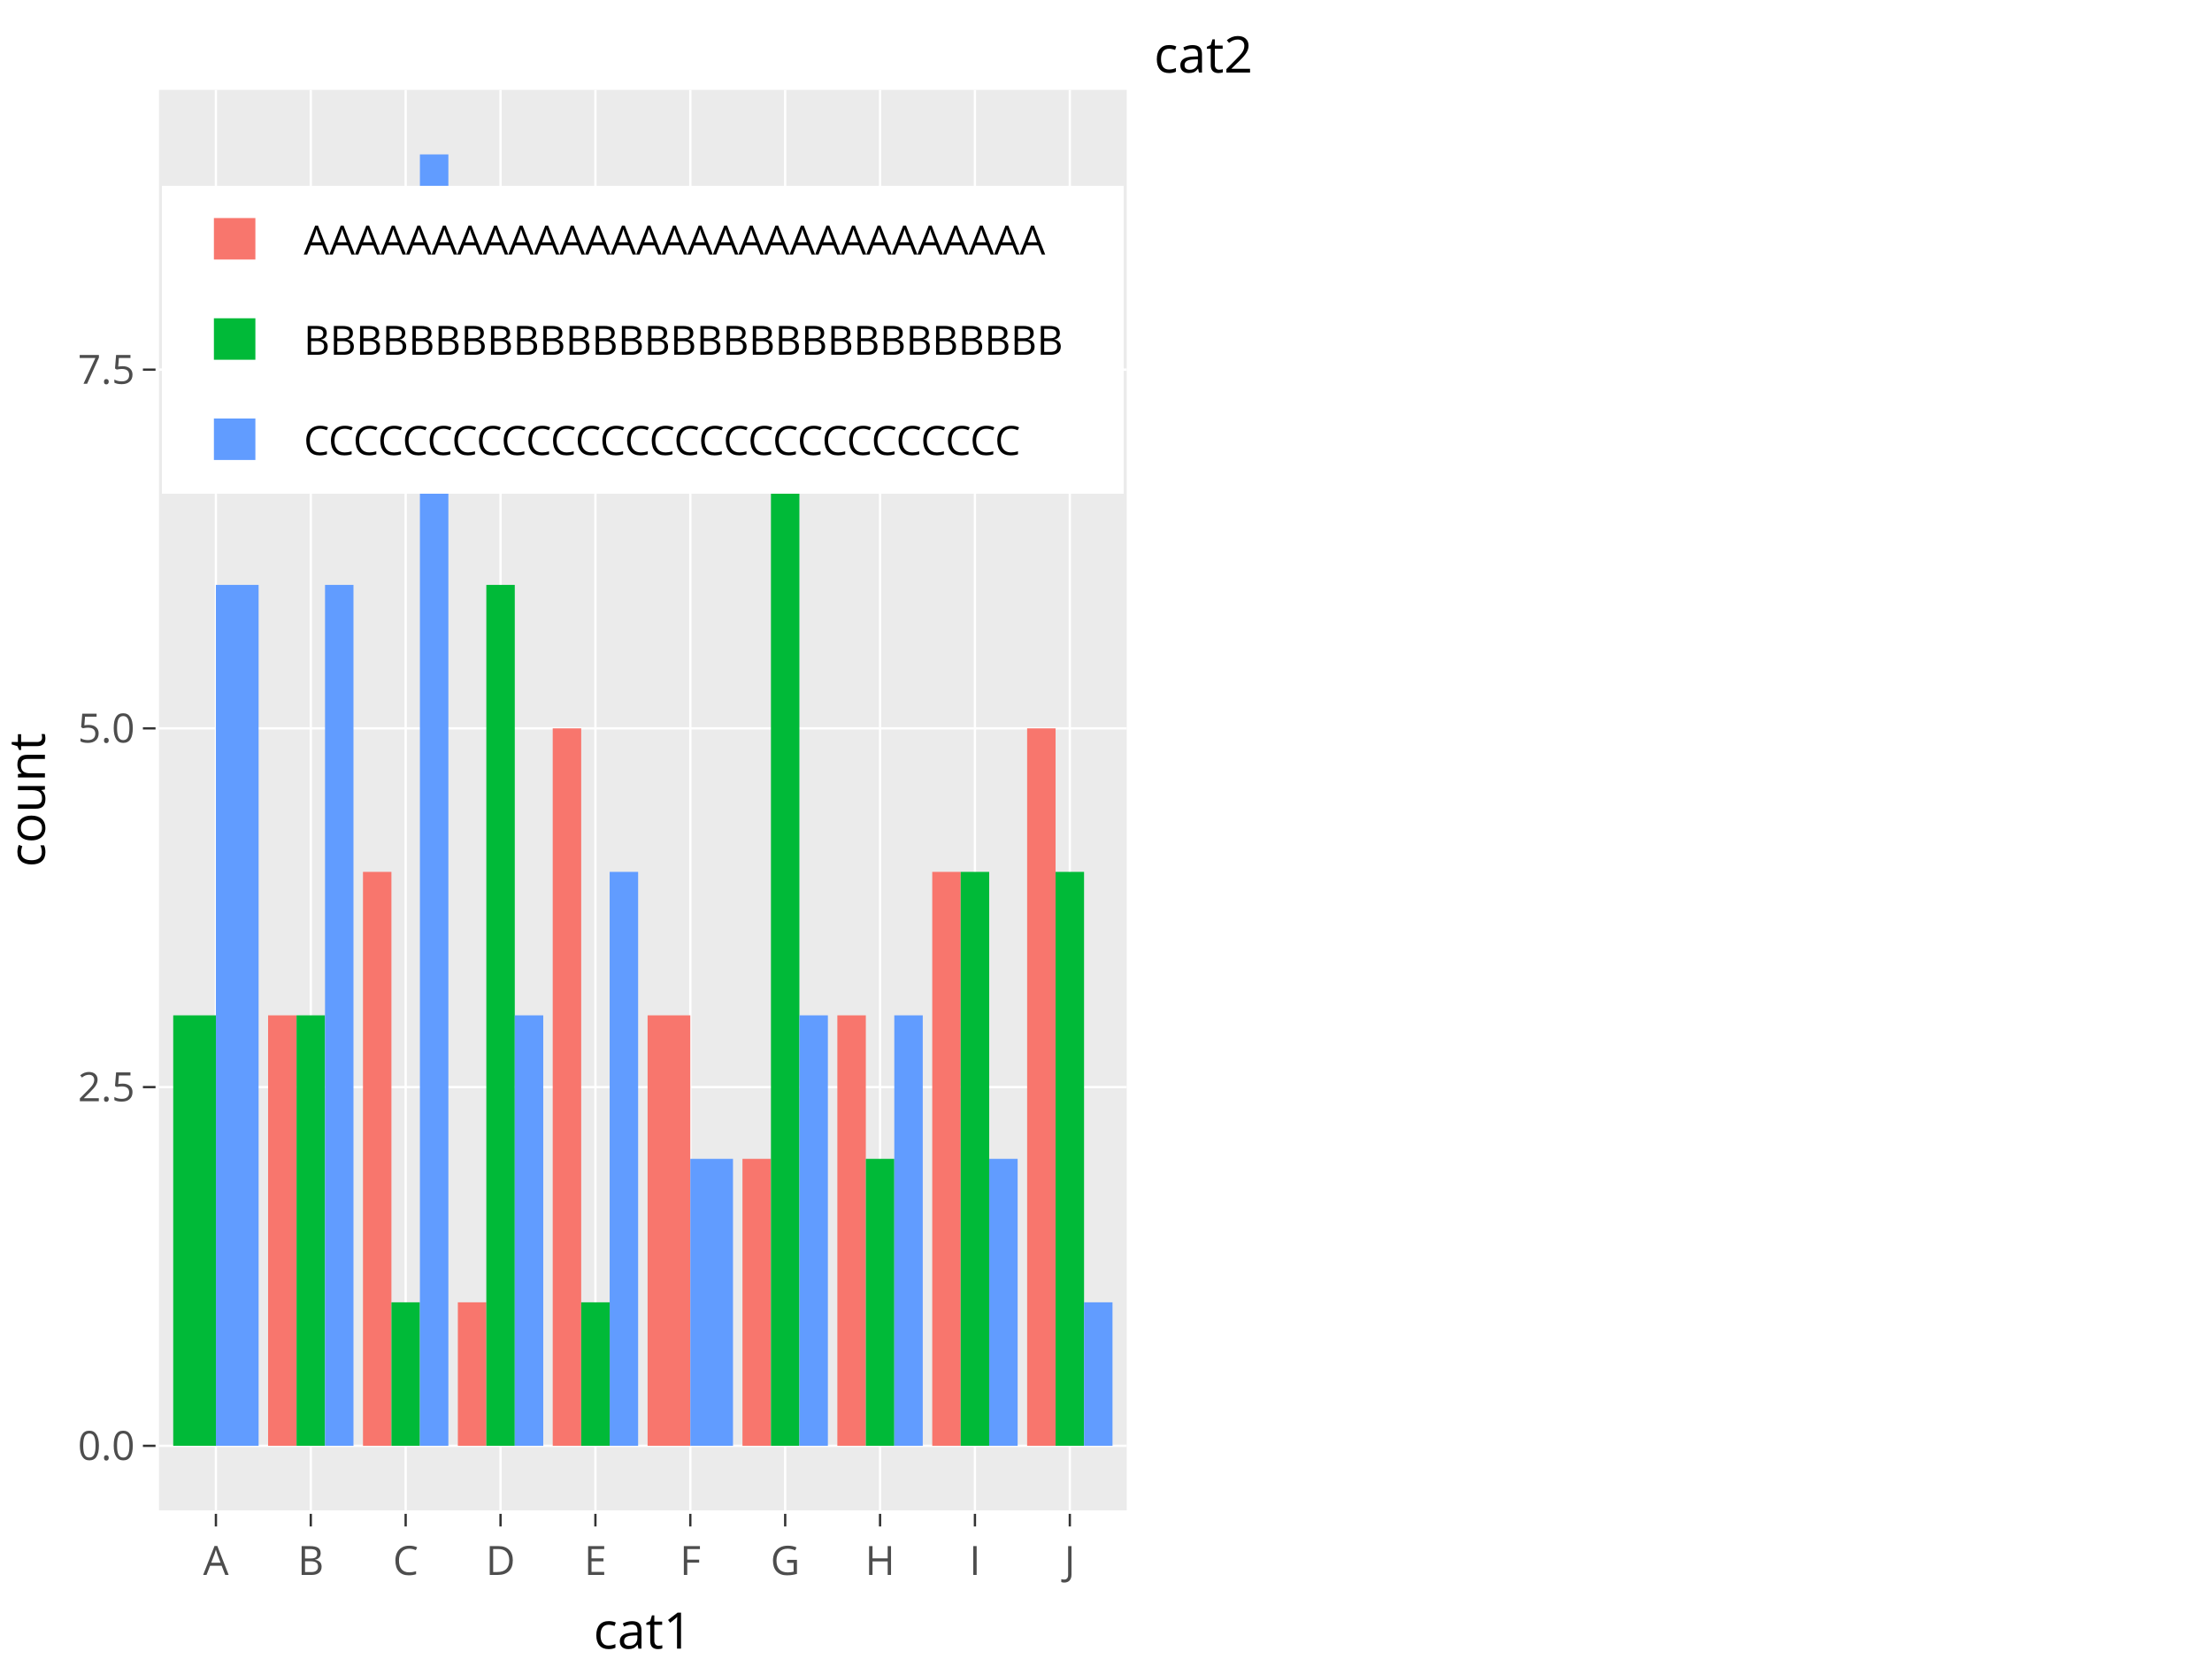
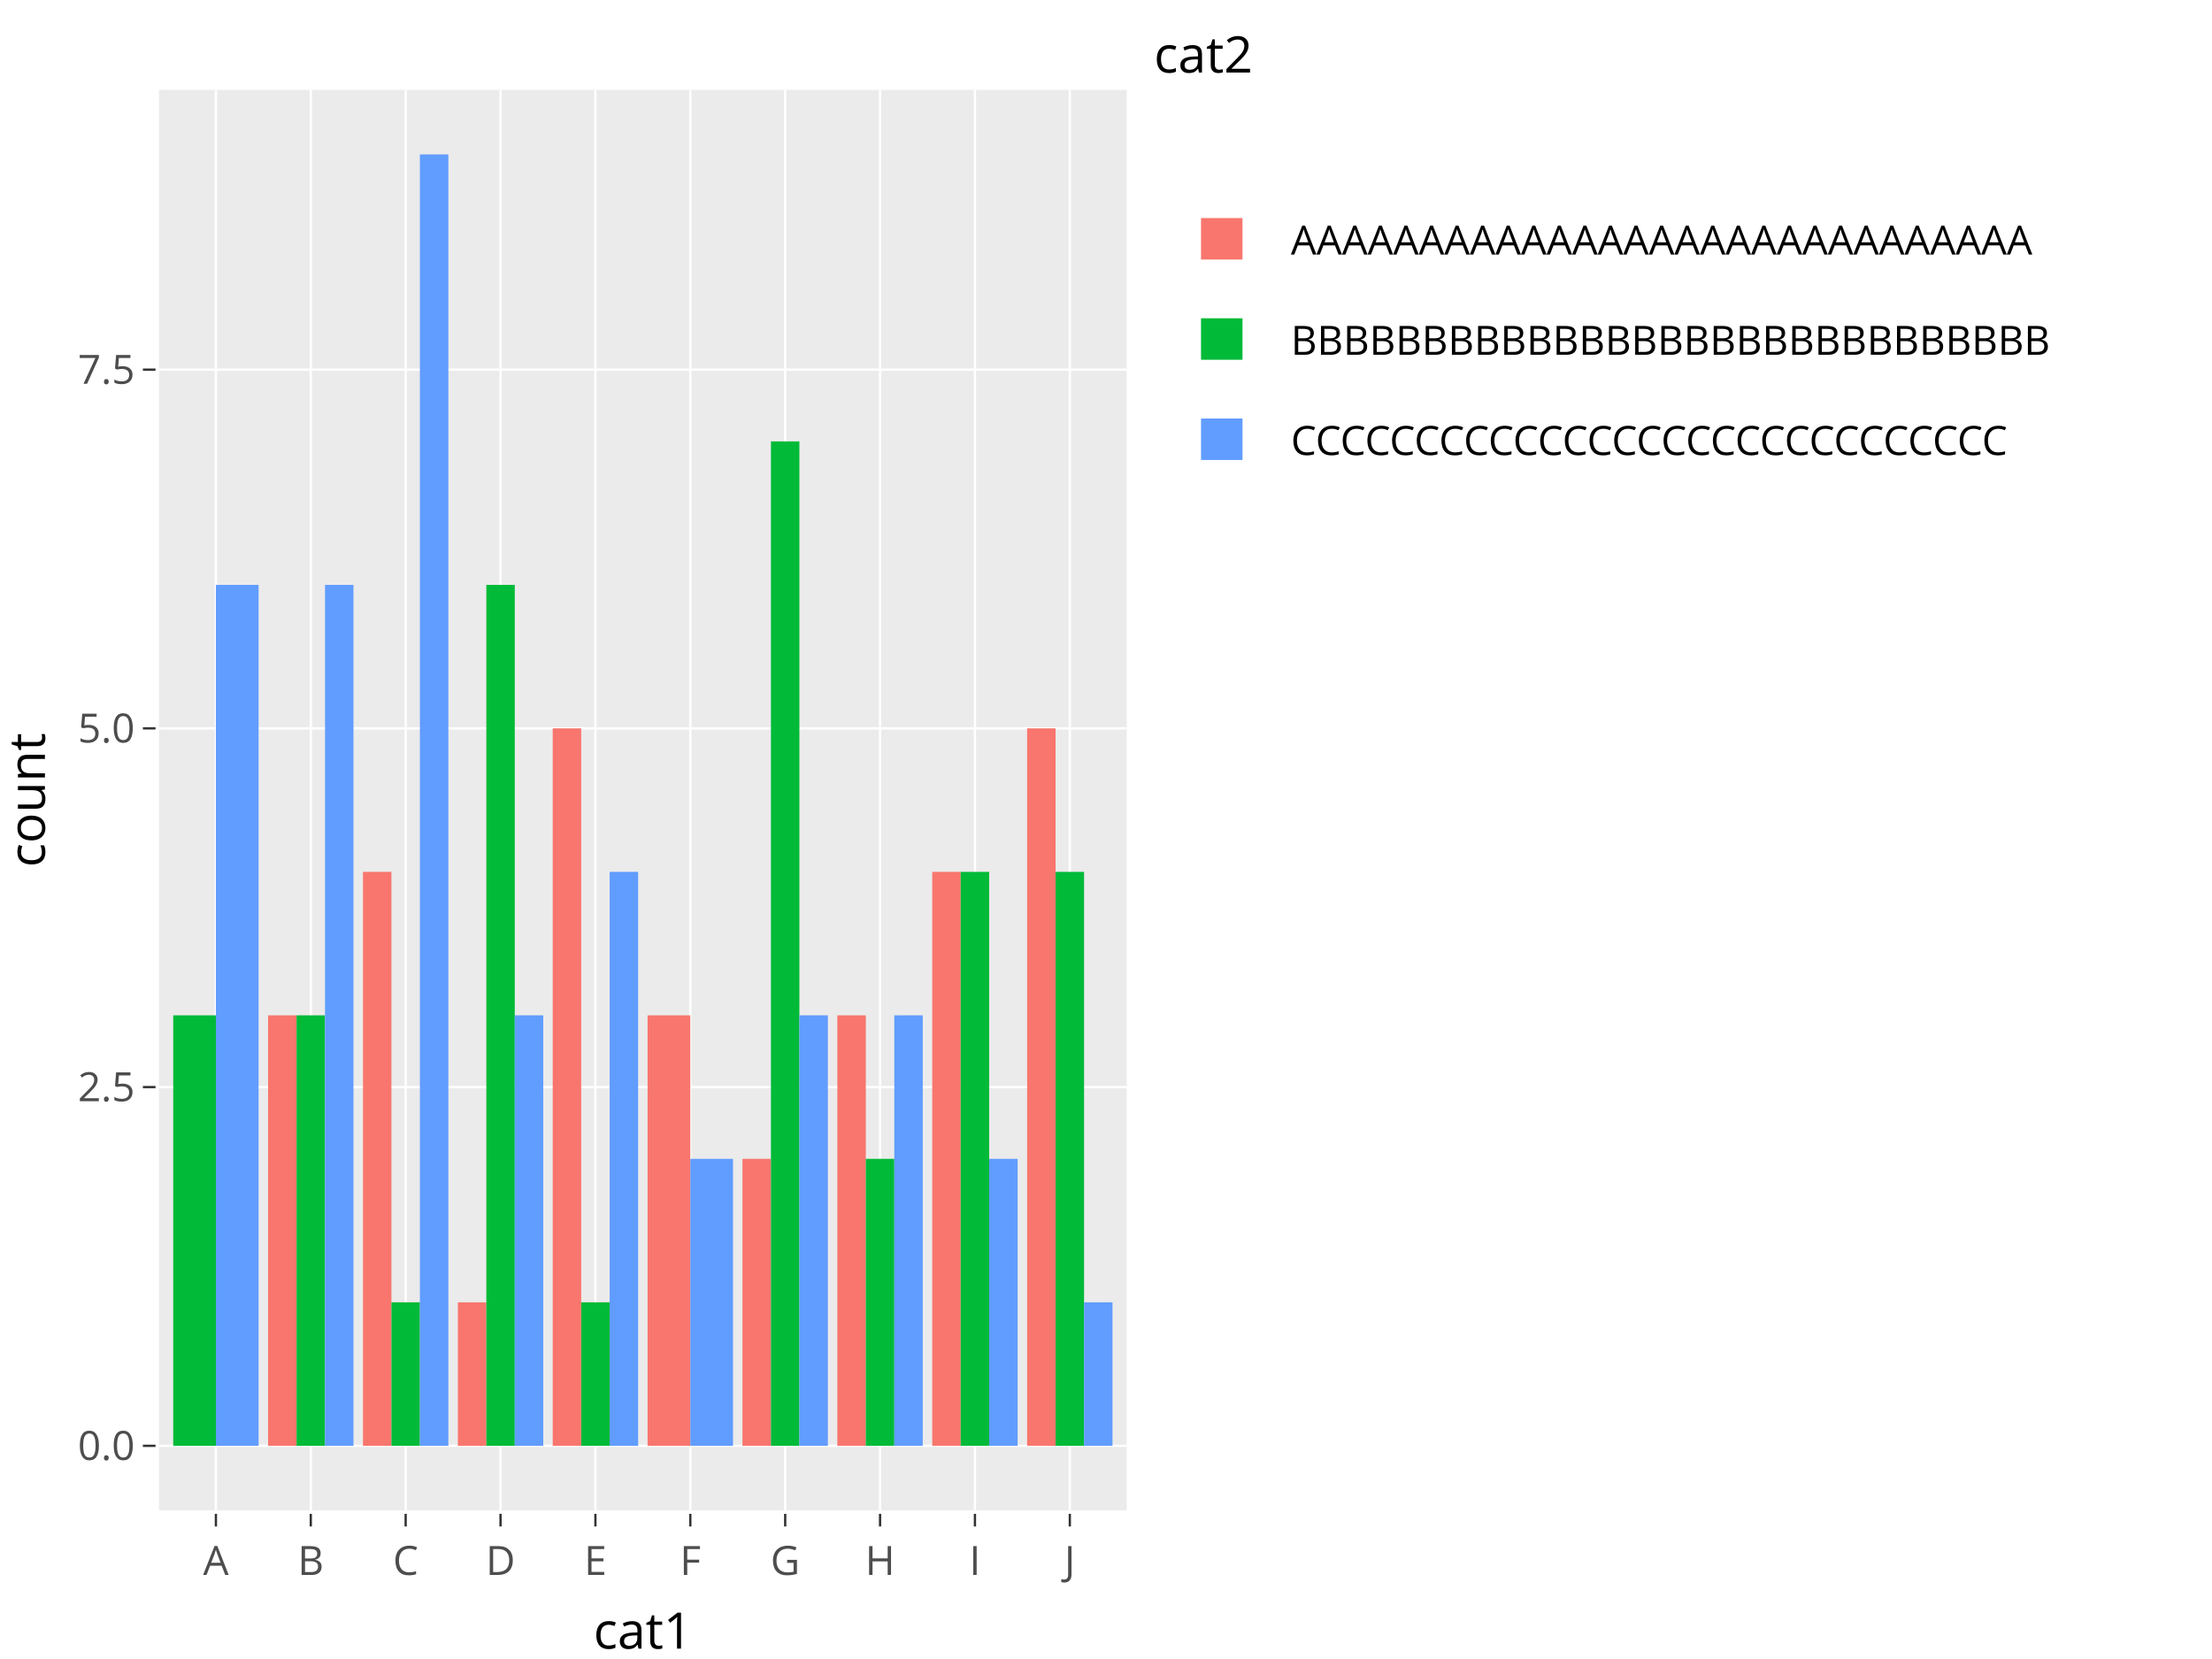
<svg xmlns="http://www.w3.org/2000/svg" class="main-svg" width="640" height="480" viewBox="0 0 640 480">
  <rect x="0" y="0" width="640" height="480" style="fill: rgb(255, 255, 255); fill-opacity: 1;" />
  <defs id="defs-">
    <g class="clips">
      <clipPath id="clipxyplot" class="plotclip">
        <rect width="280" height="411" />
      </clipPath>
      <clipPath class="axesclip" id="clipx">
        <rect x="46" y="0" width="280" height="480" />
      </clipPath>
      <clipPath class="axesclip" id="clipy">
        <rect x="0" y="26" width="640" height="411" />
      </clipPath>
      <clipPath class="axesclip" id="clipxy">
        <rect x="46" y="26" width="280" height="411" />
      </clipPath>
    </g>
    <g class="gradients" />
  </defs>
  <g class="bglayer">
    <rect class="bg" x="46" y="26" width="280" height="411" style="fill: rgb(235, 235, 235); fill-opacity: 1; stroke-width: 0;" />
  </g>
  <g class="layer-below">
    <g class="imagelayer" />
    <g class="shapelayer" />
  </g>
  <g class="cartesianlayer">
    <g class="subplot xy">
      <g class="layer-subplot">
        <g class="shapelayer" />
        <g class="imagelayer" />
      </g>
      <g class="gridlayer">
        <g class="x">
          <path class="xgrid crisp" transform="translate(62.47,0)" d="M0,26v411" style="stroke: rgb(255, 255, 255); stroke-opacity: 1; stroke-width: 0.664px;" />
          <path class="xgrid crisp" transform="translate(89.92,0)" d="M0,26v411" style="stroke: rgb(255, 255, 255); stroke-opacity: 1; stroke-width: 0.664px;" />
          <path class="xgrid crisp" transform="translate(117.37,0)" d="M0,26v411" style="stroke: rgb(255, 255, 255); stroke-opacity: 1; stroke-width: 0.664px;" />
          <path class="xgrid crisp" transform="translate(144.82,0)" d="M0,26v411" style="stroke: rgb(255, 255, 255); stroke-opacity: 1; stroke-width: 0.664px;" />
          <path class="xgrid crisp" transform="translate(172.27,0)" d="M0,26v411" style="stroke: rgb(255, 255, 255); stroke-opacity: 1; stroke-width: 0.664px;" />
          <path class="xgrid crisp" transform="translate(199.73,0)" d="M0,26v411" style="stroke: rgb(255, 255, 255); stroke-opacity: 1; stroke-width: 0.664px;" />
          <path class="xgrid crisp" transform="translate(227.18,0)" d="M0,26v411" style="stroke: rgb(255, 255, 255); stroke-opacity: 1; stroke-width: 0.664px;" />
          <path class="xgrid crisp" transform="translate(254.63,0)" d="M0,26v411" style="stroke: rgb(255, 255, 255); stroke-opacity: 1; stroke-width: 0.664px;" />
          <path class="xgrid crisp" transform="translate(282.08,0)" d="M0,26v411" style="stroke: rgb(255, 255, 255); stroke-opacity: 1; stroke-width: 0.664px;" />
          <path class="xgrid crisp" transform="translate(309.53,0)" d="M0,26v411" style="stroke: rgb(255, 255, 255); stroke-opacity: 1; stroke-width: 0.664px;" />
        </g>
        <g class="y">
          <path class="ygrid crisp" transform="translate(0,418.32)" d="M46,0h280" style="stroke: rgb(255, 255, 255); stroke-opacity: 1; stroke-width: 0.664px;" />
          <path class="ygrid crisp" transform="translate(0,314.53)" d="M46,0h280" style="stroke: rgb(255, 255, 255); stroke-opacity: 1; stroke-width: 0.664px;" />
          <path class="ygrid crisp" transform="translate(0,210.74)" d="M46,0h280" style="stroke: rgb(255, 255, 255); stroke-opacity: 1; stroke-width: 0.664px;" />
          <path class="ygrid crisp" transform="translate(0,106.95)" d="M46,0h280" style="stroke: rgb(255, 255, 255); stroke-opacity: 1; stroke-width: 0.664px;" />
        </g>
      </g>
      <g class="zerolinelayer" />
      <path class="xlines-below" />
      <path class="ylines-below" />
      <g class="overlines-below" />
      <g class="xaxislayer-below" />
      <g class="yaxislayer-below" />
      <g class="overaxes-below" />
      <g class="plot" transform="translate(46, 26)" clip-path="url('#clipxyplot')">
        <g class="barlayer mlayer">
          <g class="trace bars" style="opacity: 1;">
            <g class="points">
              <g class="point">
                <path d="M31.57,392.32V267.77H39.8V392.32Z" style="vector-effect: non-scaling-stroke; opacity: 1; stroke-width: 1.89px; fill: rgb(248, 118, 109); fill-opacity: 1; stroke: rgb(0, 0, 0); stroke-opacity: 0;" />
              </g>
              <g class="point">
                <path d="M59.02,392.32V226.26H67.25V392.32Z" style="vector-effect: non-scaling-stroke; opacity: 1; stroke-width: 1.89px; fill: rgb(248, 118, 109); fill-opacity: 1; stroke: rgb(0, 0, 0); stroke-opacity: 0;" />
              </g>
              <g class="point">
                <path d="M86.47,392.32V350.8H94.71V392.32Z" style="vector-effect: non-scaling-stroke; opacity: 1; stroke-width: 1.89px; fill: rgb(248, 118, 109); fill-opacity: 1; stroke: rgb(0, 0, 0); stroke-opacity: 0;" />
              </g>
              <g class="point">
                <path d="M113.92,392.32V184.74H122.16V392.32Z" style="vector-effect: non-scaling-stroke; opacity: 1; stroke-width: 1.89px; fill: rgb(248, 118, 109); fill-opacity: 1; stroke: rgb(0, 0, 0); stroke-opacity: 0;" />
              </g>
              <g class="point">
                <path d="M141.37,392.32V267.77H153.73V392.32Z" style="vector-effect: non-scaling-stroke; opacity: 1; stroke-width: 1.89px; fill: rgb(248, 118, 109); fill-opacity: 1; stroke: rgb(0, 0, 0); stroke-opacity: 0;" />
              </g>
              <g class="point">
                <path d="M168.82,392.32V309.29H177.06V392.32Z" style="vector-effect: non-scaling-stroke; opacity: 1; stroke-width: 1.89px; fill: rgb(248, 118, 109); fill-opacity: 1; stroke: rgb(0, 0, 0); stroke-opacity: 0;" />
              </g>
              <g class="point">
                <path d="M196.27,392.32V267.77H204.51V392.32Z" style="vector-effect: non-scaling-stroke; opacity: 1; stroke-width: 1.89px; fill: rgb(248, 118, 109); fill-opacity: 1; stroke: rgb(0, 0, 0); stroke-opacity: 0;" />
              </g>
              <g class="point">
                <path d="M223.73,392.32V226.26H231.96V392.32Z" style="vector-effect: non-scaling-stroke; opacity: 1; stroke-width: 1.89px; fill: rgb(248, 118, 109); fill-opacity: 1; stroke: rgb(0, 0, 0); stroke-opacity: 0;" />
              </g>
              <g class="point">
                <path d="M251.18,392.32V184.74H259.41V392.32Z" style="vector-effect: non-scaling-stroke; opacity: 1; stroke-width: 1.89px; fill: rgb(248, 118, 109); fill-opacity: 1; stroke: rgb(0, 0, 0); stroke-opacity: 0;" />
              </g>
            </g>
          </g>
          <g class="trace bars" style="opacity: 1;">
            <g class="points">
              <g class="point">
                <path d="M4.12,392.32V267.77H16.47V392.32Z" style="vector-effect: non-scaling-stroke; opacity: 1; stroke-width: 1.89px; fill: rgb(0, 186, 56); fill-opacity: 1; stroke: rgb(0, 0, 0); stroke-opacity: 0;" />
              </g>
              <g class="point">
                <path d="M39.8,392.32V267.77H48.04V392.32Z" style="vector-effect: non-scaling-stroke; opacity: 1; stroke-width: 1.89px; fill: rgb(0, 186, 56); fill-opacity: 1; stroke: rgb(0, 0, 0); stroke-opacity: 0;" />
              </g>
              <g class="point">
                <path d="M67.25,392.32V350.8H75.49V392.32Z" style="vector-effect: non-scaling-stroke; opacity: 1; stroke-width: 1.89px; fill: rgb(0, 186, 56); fill-opacity: 1; stroke: rgb(0, 0, 0); stroke-opacity: 0;" />
              </g>
              <g class="point">
                <path d="M94.71,392.32V143.23H102.94V392.32Z" style="vector-effect: non-scaling-stroke; opacity: 1; stroke-width: 1.89px; fill: rgb(0, 186, 56); fill-opacity: 1; stroke: rgb(0, 0, 0); stroke-opacity: 0;" />
              </g>
              <g class="point">
                <path d="M122.16,392.32V350.8H130.39V392.32Z" style="vector-effect: non-scaling-stroke; opacity: 1; stroke-width: 1.89px; fill: rgb(0, 186, 56); fill-opacity: 1; stroke: rgb(0, 0, 0); stroke-opacity: 0;" />
              </g>
              <g class="point">
                <path d="M177.06,392.32V101.71H185.29V392.32Z" style="vector-effect: non-scaling-stroke; opacity: 1; stroke-width: 1.89px; fill: rgb(0, 186, 56); fill-opacity: 1; stroke: rgb(0, 0, 0); stroke-opacity: 0;" />
              </g>
              <g class="point">
                <path d="M204.51,392.32V309.29H212.75V392.32Z" style="vector-effect: non-scaling-stroke; opacity: 1; stroke-width: 1.89px; fill: rgb(0, 186, 56); fill-opacity: 1; stroke: rgb(0, 0, 0); stroke-opacity: 0;" />
              </g>
              <g class="point">
                <path d="M231.96,392.32V226.26H240.2V392.32Z" style="vector-effect: non-scaling-stroke; opacity: 1; stroke-width: 1.89px; fill: rgb(0, 186, 56); fill-opacity: 1; stroke: rgb(0, 0, 0); stroke-opacity: 0;" />
              </g>
              <g class="point">
                <path d="M259.41,392.32V226.26H267.65V392.32Z" style="vector-effect: non-scaling-stroke; opacity: 1; stroke-width: 1.89px; fill: rgb(0, 186, 56); fill-opacity: 1; stroke: rgb(0, 0, 0); stroke-opacity: 0;" />
              </g>
            </g>
          </g>
          <g class="trace bars" style="opacity: 1;">
            <g class="points">
              <g class="point">
                <path d="M16.47,392.32V143.23H28.82V392.32Z" style="vector-effect: non-scaling-stroke; opacity: 1; stroke-width: 1.89px; fill: rgb(97, 156, 255); fill-opacity: 1; stroke: rgb(0, 0, 0); stroke-opacity: 0;" />
              </g>
              <g class="point">
                <path d="M48.04,392.32V143.23H56.27V392.32Z" style="vector-effect: non-scaling-stroke; opacity: 1; stroke-width: 1.89px; fill: rgb(97, 156, 255); fill-opacity: 1; stroke: rgb(0, 0, 0); stroke-opacity: 0;" />
              </g>
              <g class="point">
                <path d="M75.49,392.32V18.68H83.73V392.32Z" style="vector-effect: non-scaling-stroke; opacity: 1; stroke-width: 1.89px; fill: rgb(97, 156, 255); fill-opacity: 1; stroke: rgb(0, 0, 0); stroke-opacity: 0;" />
              </g>
              <g class="point">
                <path d="M102.94,392.32V267.77H111.18V392.32Z" style="vector-effect: non-scaling-stroke; opacity: 1; stroke-width: 1.89px; fill: rgb(97, 156, 255); fill-opacity: 1; stroke: rgb(0, 0, 0); stroke-opacity: 0;" />
              </g>
              <g class="point">
                <path d="M130.39,392.32V226.26H138.63V392.32Z" style="vector-effect: non-scaling-stroke; opacity: 1; stroke-width: 1.89px; fill: rgb(97, 156, 255); fill-opacity: 1; stroke: rgb(0, 0, 0); stroke-opacity: 0;" />
              </g>
              <g class="point">
                <path d="M153.73,392.32V309.29H166.08V392.32Z" style="vector-effect: non-scaling-stroke; opacity: 1; stroke-width: 1.89px; fill: rgb(97, 156, 255); fill-opacity: 1; stroke: rgb(0, 0, 0); stroke-opacity: 0;" />
              </g>
              <g class="point">
                <path d="M185.29,392.32V267.77H193.53V392.32Z" style="vector-effect: non-scaling-stroke; opacity: 1; stroke-width: 1.89px; fill: rgb(97, 156, 255); fill-opacity: 1; stroke: rgb(0, 0, 0); stroke-opacity: 0;" />
              </g>
              <g class="point">
                <path d="M212.75,392.32V267.77H220.98V392.32Z" style="vector-effect: non-scaling-stroke; opacity: 1; stroke-width: 1.89px; fill: rgb(97, 156, 255); fill-opacity: 1; stroke: rgb(0, 0, 0); stroke-opacity: 0;" />
              </g>
              <g class="point">
                <path d="M240.2,392.32V309.29H248.43V392.32Z" style="vector-effect: non-scaling-stroke; opacity: 1; stroke-width: 1.89px; fill: rgb(97, 156, 255); fill-opacity: 1; stroke: rgb(0, 0, 0); stroke-opacity: 0;" />
              </g>
              <g class="point">
                <path d="M267.65,392.32V350.8H275.88V392.32Z" style="vector-effect: non-scaling-stroke; opacity: 1; stroke-width: 1.89px; fill: rgb(97, 156, 255); fill-opacity: 1; stroke: rgb(0, 0, 0); stroke-opacity: 0;" />
              </g>
            </g>
          </g>
        </g>
      </g>
      <g class="overplot" />
      <path class="xlines-above crisp" d="" style="fill: none; stroke-width: 1px; stroke: rgb(0, 0, 0); stroke-opacity: 0;" />
      <path class="ylines-above crisp" d="" style="fill: none; stroke-width: 1px; stroke: rgb(0, 0, 0); stroke-opacity: 0;" />
      <g class="overlines-above" />
      <g class="xaxislayer-above">
        <path class="xtick ticks crisp" d="M0,438v3.653" transform="translate(62.47,0)" style="stroke: rgb(51, 51, 51); stroke-opacity: 1; stroke-width: 0.664px;" />
        <path class="xtick ticks crisp" d="M0,438v3.653" transform="translate(89.92,0)" style="stroke: rgb(51, 51, 51); stroke-opacity: 1; stroke-width: 0.664px;" />
        <path class="xtick ticks crisp" d="M0,438v3.653" transform="translate(117.37,0)" style="stroke: rgb(51, 51, 51); stroke-opacity: 1; stroke-width: 0.664px;" />
        <path class="xtick ticks crisp" d="M0,438v3.653" transform="translate(144.82,0)" style="stroke: rgb(51, 51, 51); stroke-opacity: 1; stroke-width: 0.664px;" />
        <path class="xtick ticks crisp" d="M0,438v3.653" transform="translate(172.27,0)" style="stroke: rgb(51, 51, 51); stroke-opacity: 1; stroke-width: 0.664px;" />
        <path class="xtick ticks crisp" d="M0,438v3.653" transform="translate(199.73,0)" style="stroke: rgb(51, 51, 51); stroke-opacity: 1; stroke-width: 0.664px;" />
        <path class="xtick ticks crisp" d="M0,438v3.653" transform="translate(227.18,0)" style="stroke: rgb(51, 51, 51); stroke-opacity: 1; stroke-width: 0.664px;" />
        <path class="xtick ticks crisp" d="M0,438v3.653" transform="translate(254.63,0)" style="stroke: rgb(51, 51, 51); stroke-opacity: 1; stroke-width: 0.664px;" />
        <path class="xtick ticks crisp" d="M0,438v3.653" transform="translate(282.08,0)" style="stroke: rgb(51, 51, 51); stroke-opacity: 1; stroke-width: 0.664px;" />
        <path class="xtick ticks crisp" d="M0,438v3.653" transform="translate(309.53,0)" style="stroke: rgb(51, 51, 51); stroke-opacity: 1; stroke-width: 0.664px;" />
        <g class="xtick">
          <text text-anchor="middle" x="0" y="455.68" transform="translate(62.47,0)" style="font-family: 'Open Sans', verdana, arial, sans-serif; font-size: 11.69px; fill: rgb(77, 77, 77); fill-opacity: 1; white-space: pre;">A</text>
        </g>
        <g class="xtick">
          <text text-anchor="middle" x="0" y="455.68" transform="translate(89.92,0)" style="font-family: 'Open Sans', verdana, arial, sans-serif; font-size: 11.69px; fill: rgb(77, 77, 77); fill-opacity: 1; white-space: pre;">B</text>
        </g>
        <g class="xtick">
          <text text-anchor="middle" x="0" y="455.68" transform="translate(117.37,0)" style="font-family: 'Open Sans', verdana, arial, sans-serif; font-size: 11.69px; fill: rgb(77, 77, 77); fill-opacity: 1; white-space: pre;">C</text>
        </g>
        <g class="xtick">
          <text text-anchor="middle" x="0" y="455.68" transform="translate(144.82,0)" style="font-family: 'Open Sans', verdana, arial, sans-serif; font-size: 11.69px; fill: rgb(77, 77, 77); fill-opacity: 1; white-space: pre;">D</text>
        </g>
        <g class="xtick">
          <text text-anchor="middle" x="0" y="455.68" transform="translate(172.27,0)" style="font-family: 'Open Sans', verdana, arial, sans-serif; font-size: 11.69px; fill: rgb(77, 77, 77); fill-opacity: 1; white-space: pre;">E</text>
        </g>
        <g class="xtick">
          <text text-anchor="middle" x="0" y="455.68" transform="translate(199.73,0)" style="font-family: 'Open Sans', verdana, arial, sans-serif; font-size: 11.69px; fill: rgb(77, 77, 77); fill-opacity: 1; white-space: pre;">F</text>
        </g>
        <g class="xtick">
          <text text-anchor="middle" x="0" y="455.68" transform="translate(227.18,0)" style="font-family: 'Open Sans', verdana, arial, sans-serif; font-size: 11.69px; fill: rgb(77, 77, 77); fill-opacity: 1; white-space: pre;">G</text>
        </g>
        <g class="xtick">
          <text text-anchor="middle" x="0" y="455.68" transform="translate(254.63,0)" style="font-family: 'Open Sans', verdana, arial, sans-serif; font-size: 11.69px; fill: rgb(77, 77, 77); fill-opacity: 1; white-space: pre;">H</text>
        </g>
        <g class="xtick">
          <text text-anchor="middle" x="0" y="455.68" transform="translate(282.08,0)" style="font-family: 'Open Sans', verdana, arial, sans-serif; font-size: 11.69px; fill: rgb(77, 77, 77); fill-opacity: 1; white-space: pre;">I</text>
        </g>
        <g class="xtick">
          <text text-anchor="middle" x="0" y="455.68" transform="translate(309.53,0)" style="font-family: 'Open Sans', verdana, arial, sans-serif; font-size: 11.69px; fill: rgb(77, 77, 77); fill-opacity: 1; white-space: pre;">J</text>
        </g>
      </g>
      <g class="yaxislayer-above">
        <path class="ytick ticks crisp" d="M45,0h-3.653" transform="translate(0,418.32)" style="stroke: rgb(51, 51, 51); stroke-opacity: 1; stroke-width: 0.664px;" />
        <path class="ytick ticks crisp" d="M45,0h-3.653" transform="translate(0,314.53)" style="stroke: rgb(51, 51, 51); stroke-opacity: 1; stroke-width: 0.664px;" />
        <path class="ytick ticks crisp" d="M45,0h-3.653" transform="translate(0,210.74)" style="stroke: rgb(51, 51, 51); stroke-opacity: 1; stroke-width: 0.664px;" />
        <path class="ytick ticks crisp" d="M45,0h-3.653" transform="translate(0,106.95)" style="stroke: rgb(51, 51, 51); stroke-opacity: 1; stroke-width: 0.664px;" />
        <g class="ytick">
          <text text-anchor="end" x="39.009" y="4.091" transform="translate(0,418.32)" style="font-family: 'Open Sans', verdana, arial, sans-serif; font-size: 11.69px; fill: rgb(77, 77, 77); fill-opacity: 1; white-space: pre;">0.0</text>
        </g>
        <g class="ytick">
          <text text-anchor="end" x="39.009" y="4.091" transform="translate(0,314.53)" style="font-family: 'Open Sans', verdana, arial, sans-serif; font-size: 11.69px; fill: rgb(77, 77, 77); fill-opacity: 1; white-space: pre;">2.5</text>
        </g>
        <g class="ytick">
          <text text-anchor="end" x="39.009" y="4.091" transform="translate(0,210.74)" style="font-family: 'Open Sans', verdana, arial, sans-serif; font-size: 11.69px; fill: rgb(77, 77, 77); fill-opacity: 1; white-space: pre;">5.0</text>
        </g>
        <g class="ytick">
          <text text-anchor="end" x="39.009" y="4.091" transform="translate(0,106.95)" style="font-family: 'Open Sans', verdana, arial, sans-serif; font-size: 11.69px; fill: rgb(77, 77, 77); fill-opacity: 1; white-space: pre;">7.5</text>
        </g>
      </g>
      <g class="overaxes-above" />
    </g>
  </g>
  <g class="polarlayer" />
  <g class="ternarylayer" />
  <g class="geolayer" />
  <g class="funnelarealayer" />
  <g class="pielayer" />
+   <g class="treemaplayer" />
  <g class="sunburstlayer" />
  <g class="glimages" />
  <defs id="topdefs-">
    <g class="clips" />
    <clipPath id="legend">
-       <rect width="276.22" height="87.22" x="1.89" y="1.89" />
+       <rect width="297.22" height="87.22" x="1.89" y="1.89" />
    </clipPath>
  </defs>
  <g class="layer-above">
    <g class="imagelayer" />
    <g class="shapelayer">
      <path data-index="0" fill-rule="evenodd" d="M46,437H326V26H46Z" style="opacity: 1; stroke: rgb(0, 0, 0); stroke-opacity: 0; fill: rgb(0, 0, 0); fill-opacity: 0; stroke-width: 0px;" />
    </g>
  </g>
  <g class="infolayer">
-     <g class="legend" pointer-events="all" transform="translate(46, 52.69882)">
-       <rect class="bg" shape-rendering="crispEdges" style="stroke: rgb(0, 0, 0); stroke-opacity: 0; fill: rgb(255, 255, 255); fill-opacity: 1; stroke-width: 1.89px;" width="278.11" height="89.11" x="0.945" y="0.945" />
+     <g class="legend" pointer-events="all" transform="translate(331.6, 52.69882)">
+       <rect class="bg" shape-rendering="crispEdges" style="stroke: rgb(0, 0, 0); stroke-opacity: 0; fill: rgb(255, 255, 255); fill-opacity: 1; stroke-width: 1.89px;" width="299.11" height="89.11" x="0.945" y="0.945" />
      <g class="scrollbox" transform="translate(0, 0)" clip-path="url('#legend')">
        <g class="groups" transform="translate(0, 0)">
          <g class="traces" transform="translate(1.889764, 16.38976)" style="opacity: 1;">
            <text class="legendtext user-select-none" text-anchor="start" x="40" y="4.559" style="font-family: 'Open Sans', verdana, arial, sans-serif; font-size: 11.69px; fill: rgb(0, 0, 0); fill-opacity: 1; white-space: pre;">AAAAAAAAAAAAAAAAAAAAAAAAAAAAA</text>
            <g class="layers" style="opacity: 1;">
              <g class="legendfill" />
              <g class="legendlines" />
              <g class="legendsymbols">
                <g class="legendpoints">
                  <path class="legendundefined" d="M6,6H-6V-6H6Z" transform="translate(20,0)" style="stroke-width: 1.89px; fill: rgb(248, 118, 109); fill-opacity: 1; stroke: rgb(0, 0, 0); stroke-opacity: 0;" />
                </g>
              </g>
            </g>
-             <rect class="legendtoggle" pointer-events="all" x="0" y="-9.5" width="341" height="19" style="cursor: pointer; fill: rgb(0, 0, 0); fill-opacity: 0;" />
+             <rect class="legendtoggle" pointer-events="all" x="0" y="-9.5" width="291.641" height="19" style="cursor: pointer; fill: rgb(0, 0, 0); fill-opacity: 0;" />
          </g>
        </g>
        <g class="groups" transform="translate(0, 10)">
          <g class="traces" transform="translate(1.889764, 35.38976)" style="opacity: 1;">
            <text class="legendtext user-select-none" text-anchor="start" x="40" y="4.559" style="font-family: 'Open Sans', verdana, arial, sans-serif; font-size: 11.69px; fill: rgb(0, 0, 0); fill-opacity: 1; white-space: pre;">BBBBBBBBBBBBBBBBBBBBBBBBBBBBB</text>
            <g class="layers" style="opacity: 1;">
              <g class="legendfill" />
              <g class="legendlines" />
              <g class="legendsymbols">
                <g class="legendpoints">
                  <path class="legendundefined" d="M6,6H-6V-6H6Z" transform="translate(20,0)" style="stroke-width: 1.89px; fill: rgb(0, 186, 56); fill-opacity: 1; stroke: rgb(0, 0, 0); stroke-opacity: 0;" />
                </g>
              </g>
            </g>
-             <rect class="legendtoggle" pointer-events="all" x="0" y="-9.5" width="341" height="19" style="cursor: pointer; fill: rgb(0, 0, 0); fill-opacity: 0;" />
+             <rect class="legendtoggle" pointer-events="all" x="0" y="-9.5" width="291.641" height="19" style="cursor: pointer; fill: rgb(0, 0, 0); fill-opacity: 0;" />
          </g>
        </g>
        <g class="groups" transform="translate(0, 20)">
          <g class="traces" transform="translate(1.889764, 54.38976)" style="opacity: 1;">
            <text class="legendtext user-select-none" text-anchor="start" x="40" y="4.559" style="font-family: 'Open Sans', verdana, arial, sans-serif; font-size: 11.69px; fill: rgb(0, 0, 0); fill-opacity: 1; white-space: pre;">CCCCCCCCCCCCCCCCCCCCCCCCCCCCC</text>
            <g class="layers" style="opacity: 1;">
              <g class="legendfill" />
              <g class="legendlines" />
              <g class="legendsymbols">
                <g class="legendpoints">
                  <path class="legendundefined" d="M6,6H-6V-6H6Z" transform="translate(20,0)" style="stroke-width: 1.89px; fill: rgb(97, 156, 255); fill-opacity: 1; stroke: rgb(0, 0, 0); stroke-opacity: 0;" />
                </g>
              </g>
            </g>
-             <rect class="legendtoggle" pointer-events="all" x="0" y="-9.5" width="341" height="19" style="cursor: pointer; fill: rgb(0, 0, 0); fill-opacity: 0;" />
+             <rect class="legendtoggle" pointer-events="all" x="0" y="-9.5" width="291.641" height="19" style="cursor: pointer; fill: rgb(0, 0, 0); fill-opacity: 0;" />
          </g>
        </g>
      </g>
      <rect class="scrollbar" rx="20" ry="3" width="0" height="0" style="fill: rgb(128, 139, 164); fill-opacity: 1;" x="0" y="0" />
    </g>
    <g class="g-gtitle" />
    <g class="g-xtitle" transform="translate(0,-13.83562)">
      <text class="xtitle" x="186" y="490.836" text-anchor="middle" style="font-family: 'Open Sans', verdana, arial, sans-serif; font-size: 14.61px; fill: rgb(0, 0, 0); opacity: 1; font-weight: normal; white-space: pre;">cat1</text>
    </g>
    <g class="g-ytitle" transform="translate(6.223633,0)">
      <text class="ytitle" transform="rotate(-90,6.776256,231.5)" x="6.776" y="231.5" text-anchor="middle" style="font-family: 'Open Sans', verdana, arial, sans-serif; font-size: 14.61px; fill: rgb(0, 0, 0); opacity: 1; font-weight: normal; white-space: pre;">count</text>
    </g>
    <g class="annotation" data-index="0" style="opacity: 1;">
      <g class="annotation-text-g" transform="rotate(0,347.6,16)">
        <g class="cursor-pointer" transform="translate(332, 6)">
          <rect class="bg" x="0.5" y="0.5" width="31" height="19" style="stroke-width: 1px; stroke: rgb(0, 0, 0); stroke-opacity: 0; fill: rgb(0, 0, 0); fill-opacity: 0;" />
          <text class="annotation-text" text-anchor="middle" x="16.172" y="15" style="font-family: 'Open Sans', verdana, arial, sans-serif; font-size: 14.612px; fill: rgb(0, 0, 0); fill-opacity: 1; white-space: pre;">cat2</text>
        </g>
      </g>
    </g>
  </g>
</svg>
